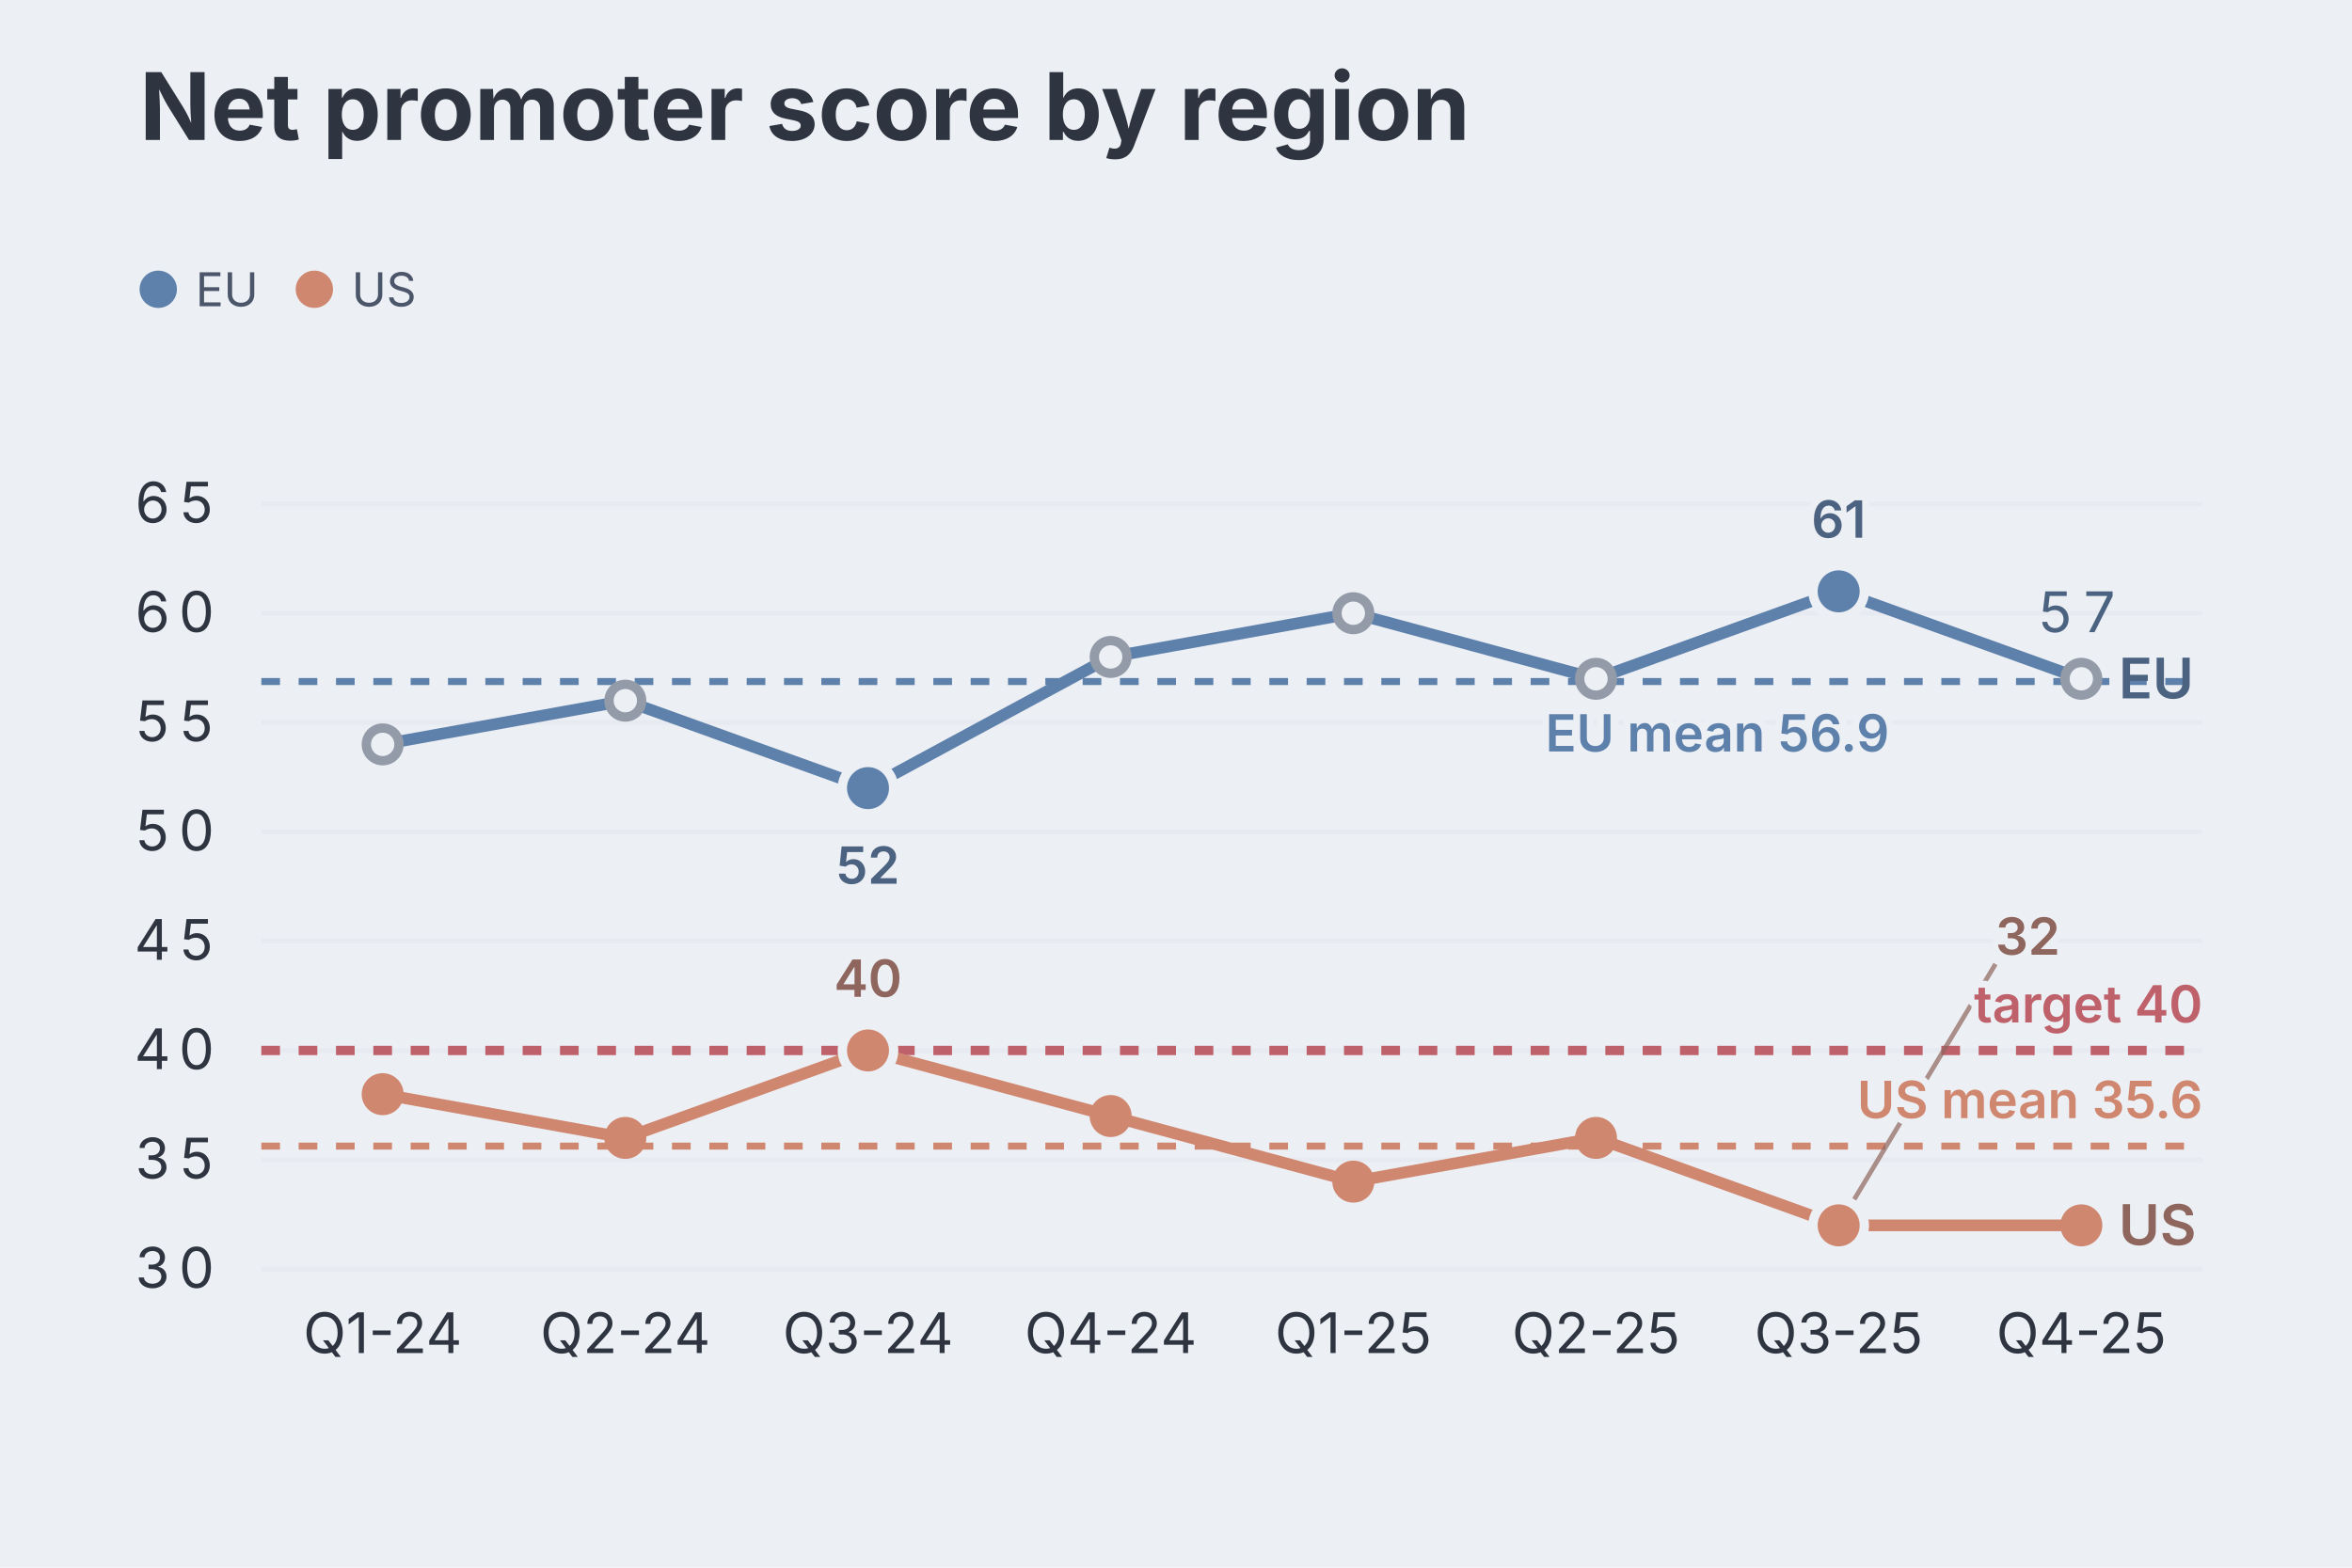
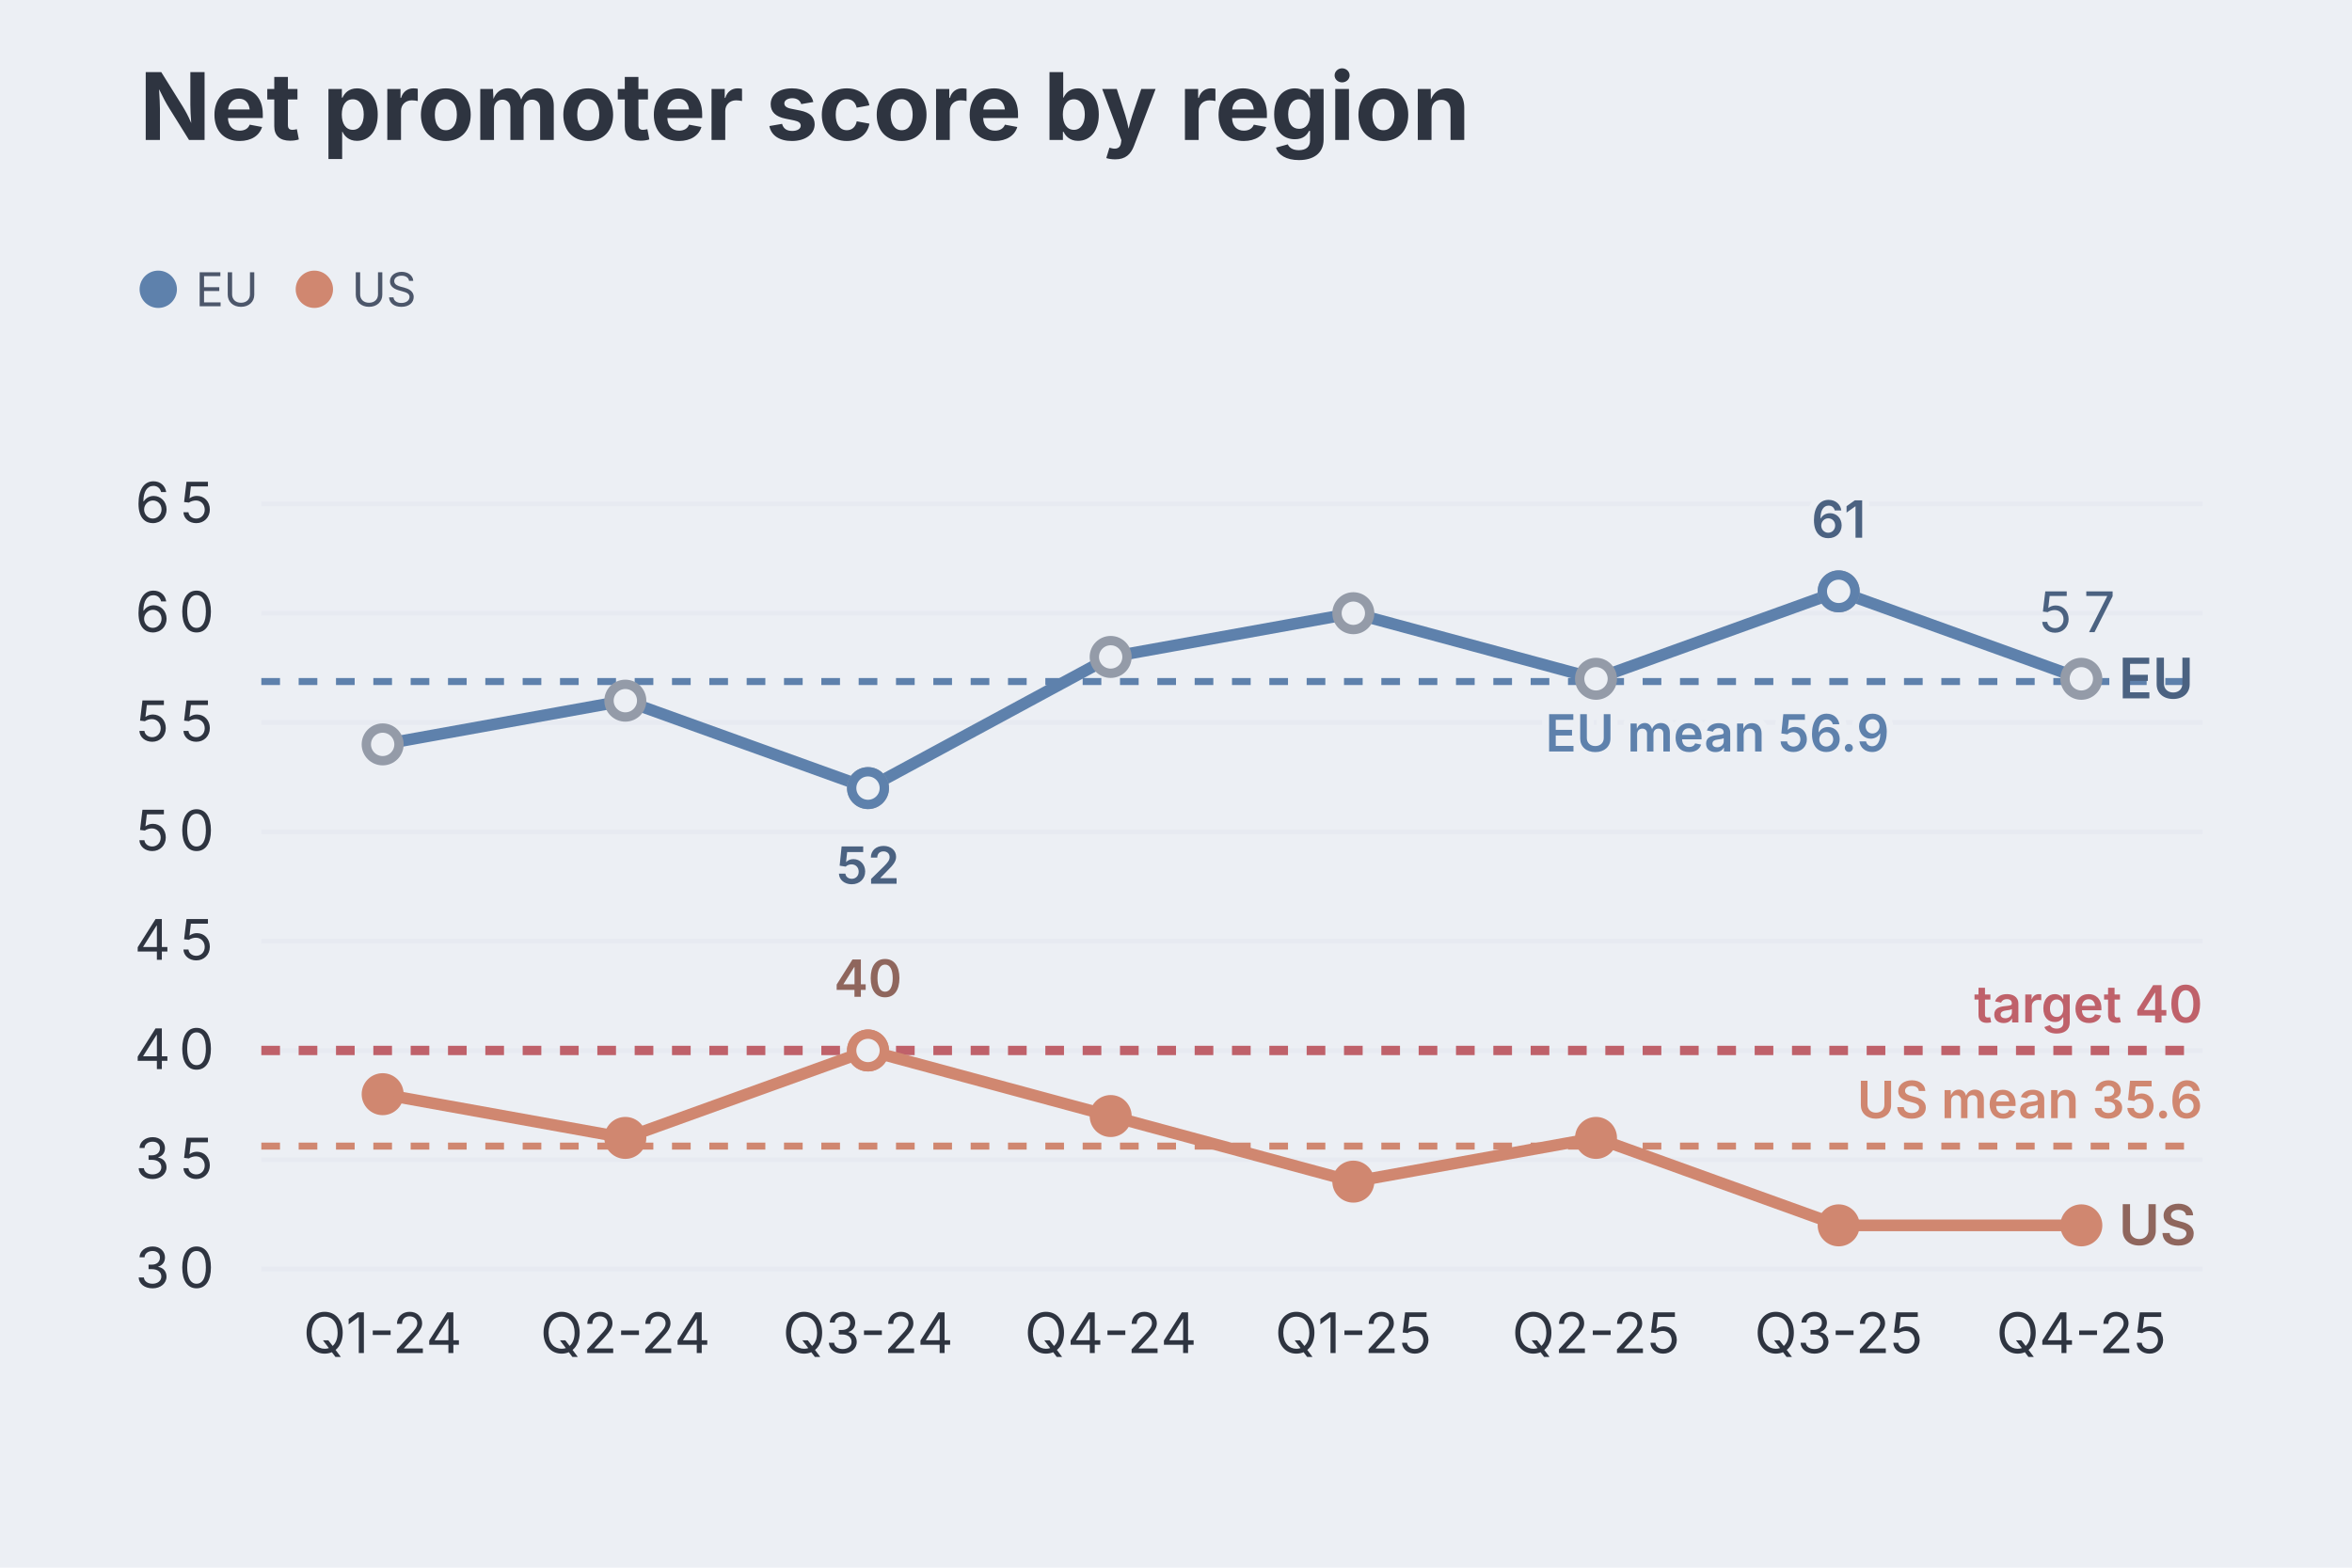
<svg xmlns="http://www.w3.org/2000/svg" aria-describedby="dgmo-desc-0909ccd9" role="img" aria-label="Net promoter score by region — Line diagram" width="504" height="336" viewBox="0 0 504 336" style="background: rgb(236, 239, 244); font-family: Inter, system-ui, Avenir, Helvetica, Arial, sans-serif;">
  <style>@media (hover:hover){svg:has(g.dgmo-series:hover) g.dgmo-series:not(:hover){opacity:0.4}svg:has([data-legend-entry="eu"]:hover) g.dgmo-series:not([data-series-name="EU"]){opacity:0.4}svg:has(g.dgmo-series[data-series-name="EU"]:hover):has([data-legend-entry="eu"]) [data-legend-entry]:not([data-legend-entry="eu"]){opacity:0.4}svg:has([data-legend-entry="us"]:hover) g.dgmo-series:not([data-series-name="US"]){opacity:0.4}svg:has(g.dgmo-series[data-series-name="US"]:hover):has([data-legend-entry="us"]) [data-legend-entry]:not([data-legend-entry="us"]){opacity:0.4}}</style>
  <rect class="dgmo-canvas-bg" x="0" y="0" width="504" height="336" fill="#eceff4" />
  <text class="chart-title" x="29.913" y="30" text-anchor="start" fill="#2e3440" font-size="20" font-weight="bold" style="cursor: default;" data-line-number="1">Net promoter score by region</text>
  <g transform="translate(0,48)">
    <g data-frame-legend="" data-dx="29.912599999999998" transform="translate(29.9126,0)">
      <g class="chart-legend" data-legend-active="series" data-legend-left="0" data-legend-right="67.31">
        <g transform="translate(0,0)" data-legend-group="series">
          <g data-legend-entry="eu" data-series-name="EU">
            <rect x="0" y="0" width="33.45" height="28" fill="transparent" />
            <circle cx="4" cy="14" r="4" fill="#5e81ac" />
            <text x="12" y="14" dominant-baseline="central" font-size="10" fill="#4c566a" font-family="Inter, system-ui, Avenir, Helvetica, Arial, sans-serif">EU</text>
          </g>
          <g data-legend-entry="us" data-series-name="US">
            <rect x="33.45" y="0" width="33.86" height="28" fill="transparent" />
            <circle cx="37.45" cy="14" r="4" fill="#d08770" />
            <text x="45.45" y="14" dominant-baseline="central" font-size="10" fill="#4c566a" font-family="Inter, system-ui, Avenir, Helvetica, Arial, sans-serif">US</text>
          </g>
        </g>
      </g>
    </g>
  </g>
  <line x1="56" x2="472" y1="272" y2="272" stroke="#d8dee9" stroke-opacity="0.25" />
  <text class="dgmo-tick" x="38.248" y="276" text-anchor="middle" fill="#2e3440" font-size="12" font-family="Inter, system-ui, Avenir, Helvetica, Arial, sans-serif" pointer-events="none">
    <tspan x="34.37">3</tspan>
    <tspan x="42.12">0</tspan>
  </text>
  <line x1="56" x2="472" y1="248.571" y2="248.571" stroke="#d8dee9" stroke-opacity="0.25" />
  <text class="dgmo-tick" x="38.248" y="252.571" text-anchor="middle" fill="#2e3440" font-size="12" font-family="Inter, system-ui, Avenir, Helvetica, Arial, sans-serif" pointer-events="none">
    <tspan x="34.37">3</tspan>
    <tspan x="42.12">5</tspan>
  </text>
  <line x1="56" x2="472" y1="225.143" y2="225.143" stroke="#d8dee9" stroke-opacity="0.25" />
  <text class="dgmo-tick" x="38.248" y="229.143" text-anchor="middle" fill="#2e3440" font-size="12" font-family="Inter, system-ui, Avenir, Helvetica, Arial, sans-serif" pointer-events="none">
    <tspan x="34.37">4</tspan>
    <tspan x="42.12">0</tspan>
  </text>
  <line x1="56" x2="472" y1="201.714" y2="201.714" stroke="#d8dee9" stroke-opacity="0.25" />
  <text class="dgmo-tick" x="38.248" y="205.714" text-anchor="middle" fill="#2e3440" font-size="12" font-family="Inter, system-ui, Avenir, Helvetica, Arial, sans-serif" pointer-events="none">
    <tspan x="34.37">4</tspan>
    <tspan x="42.12">5</tspan>
  </text>
  <line x1="56" x2="472" y1="178.286" y2="178.286" stroke="#d8dee9" stroke-opacity="0.25" />
  <text class="dgmo-tick" x="38.248" y="182.286" text-anchor="middle" fill="#2e3440" font-size="12" font-family="Inter, system-ui, Avenir, Helvetica, Arial, sans-serif" pointer-events="none">
    <tspan x="34.37">5</tspan>
    <tspan x="42.12">0</tspan>
  </text>
  <line x1="56" x2="472" y1="154.857" y2="154.857" stroke="#d8dee9" stroke-opacity="0.25" />
  <text class="dgmo-tick" x="38.248" y="158.857" text-anchor="middle" fill="#2e3440" font-size="12" font-family="Inter, system-ui, Avenir, Helvetica, Arial, sans-serif" pointer-events="none">
    <tspan x="34.37">5</tspan>
    <tspan x="42.12">5</tspan>
  </text>
  <line x1="56" x2="472" y1="131.429" y2="131.429" stroke="#d8dee9" stroke-opacity="0.25" />
  <text class="dgmo-tick" x="38.248" y="135.429" text-anchor="middle" fill="#2e3440" font-size="12" font-family="Inter, system-ui, Avenir, Helvetica, Arial, sans-serif" pointer-events="none">
    <tspan x="34.37">6</tspan>
    <tspan x="42.12">0</tspan>
  </text>
  <line x1="56" x2="472" y1="108" y2="108" stroke="#d8dee9" stroke-opacity="0.25" />
  <text class="dgmo-tick" x="38.248" y="112" text-anchor="middle" fill="#2e3440" font-size="12" font-family="Inter, system-ui, Avenir, Helvetica, Arial, sans-serif" pointer-events="none">
    <tspan x="34.37">6</tspan>
    <tspan x="42.12">5</tspan>
  </text>
  <text class="dgmo-tick" fill="#2e3440" font-size="12" font-family="Inter, system-ui, Avenir, Helvetica, Arial, sans-serif" x="82" y="290" text-anchor="middle" pointer-events="none">Q1-24</text>
  <text class="dgmo-tick" fill="#2e3440" font-size="12" font-family="Inter, system-ui, Avenir, Helvetica, Arial, sans-serif" x="134" y="290" text-anchor="middle" pointer-events="none">Q2-24</text>
  <text class="dgmo-tick" fill="#2e3440" font-size="12" font-family="Inter, system-ui, Avenir, Helvetica, Arial, sans-serif" x="186" y="290" text-anchor="middle" pointer-events="none">Q3-24</text>
  <text class="dgmo-tick" fill="#2e3440" font-size="12" font-family="Inter, system-ui, Avenir, Helvetica, Arial, sans-serif" x="238" y="290" text-anchor="middle" pointer-events="none">Q4-24</text>
  <text class="dgmo-tick" fill="#2e3440" font-size="12" font-family="Inter, system-ui, Avenir, Helvetica, Arial, sans-serif" x="290" y="290" text-anchor="middle" pointer-events="none">Q1-25</text>
  <text class="dgmo-tick" fill="#2e3440" font-size="12" font-family="Inter, system-ui, Avenir, Helvetica, Arial, sans-serif" x="342" y="290" text-anchor="middle" pointer-events="none">Q2-25</text>
  <text class="dgmo-tick" fill="#2e3440" font-size="12" font-family="Inter, system-ui, Avenir, Helvetica, Arial, sans-serif" x="394" y="290" text-anchor="middle" pointer-events="none">Q3-25</text>
  <text class="dgmo-tick" fill="#2e3440" font-size="12" font-family="Inter, system-ui, Avenir, Helvetica, Arial, sans-serif" x="446" y="290" text-anchor="middle" pointer-events="none">Q4-25</text>
  <rect class="dgmo-plot-rect" x="56" y="108" width="416" height="164" fill="transparent" />
  <g class="dgmo-overlay dgmo-overlay-mean" data-line-number="2" data-series-name="EU">
    <line x1="56" x2="472" y1="146.071" y2="146.071" stroke="#5e81ac" stroke-width="1.5" stroke-dasharray="4 4" />
  </g>
  <g class="dgmo-overlay dgmo-overlay-mean" data-line-number="2" data-series-name="US">
    <line x1="56" x2="472" y1="245.643" y2="245.643" stroke="#d08770" stroke-width="1.5" stroke-dasharray="4 4" />
  </g>
  <g class="dgmo-overlay dgmo-overlay-target" data-line-number="3">
    <line x1="56" x2="472" y1="225.143" y2="225.143" stroke="#bf616a" stroke-width="2" stroke-dasharray="4 4" />
  </g>
  <g class="dgmo-series" data-series-index="0" data-series-name="EU" data-axis="left" data-color="#5e81ac" data-line-number="5">
    <path class="dgmo-series-line" d="M82,159.543L134,150.171L186,168.914L238,140.8L290,131.429L342,145.486L394,126.743L446,145.486" fill="none" stroke="#5e81ac" stroke-width="2.5" stroke-linejoin="round" stroke-linecap="round" />
    <path class="dgmo-series-hit" d="M82,159.543L134,150.171L186,168.914L238,140.8L290,131.429L342,145.486L394,126.743L446,145.486" fill="none" stroke="transparent" stroke-width="16" stroke-linejoin="round" stroke-linecap="round" />
    <circle class="dgmo-pt" data-series-index="0" data-series-name="EU" data-color="#5e81ac" data-x-index="0" data-x-label="Q1-24" data-value="54" data-line-number="8" cx="82" cy="159.543" r="3.5" fill="#eceff4" stroke="#949ba8" stroke-width="2" />
    <circle class="dgmo-pt" data-series-index="0" data-series-name="EU" data-color="#5e81ac" data-x-index="1" data-x-label="Q2-24" data-value="56" data-line-number="9" cx="134" cy="150.171" r="3.5" fill="#eceff4" stroke="#949ba8" stroke-width="2" />
    <circle class="dgmo-pt" data-series-index="0" data-series-name="EU" data-color="#5e81ac" data-x-index="2" data-x-label="Q3-24" data-value="52" data-line-number="10" cx="186" cy="168.914" r="3.5" fill="#eceff4" stroke="#949ba8" stroke-width="2" />
    <circle class="dgmo-pt" data-series-index="0" data-series-name="EU" data-color="#5e81ac" data-x-index="3" data-x-label="Q4-24" data-value="58" data-line-number="11" cx="238" cy="140.8" r="3.5" fill="#eceff4" stroke="#949ba8" stroke-width="2" />
    <circle class="dgmo-pt" data-series-index="0" data-series-name="EU" data-color="#5e81ac" data-x-index="4" data-x-label="Q1-25" data-value="60" data-line-number="12" cx="290" cy="131.429" r="3.5" fill="#eceff4" stroke="#949ba8" stroke-width="2" />
    <circle class="dgmo-pt" data-series-index="0" data-series-name="EU" data-color="#5e81ac" data-x-index="5" data-x-label="Q2-25" data-value="57" data-line-number="13" cx="342" cy="145.486" r="3.5" fill="#eceff4" stroke="#949ba8" stroke-width="2" />
    <circle class="dgmo-pt" data-series-index="0" data-series-name="EU" data-color="#5e81ac" data-x-index="6" data-x-label="Q3-25" data-value="61" data-line-number="14" cx="394" cy="126.743" r="3.5" fill="#eceff4" stroke="#949ba8" stroke-width="2" />
    <circle class="dgmo-pt" data-series-index="0" data-series-name="EU" data-color="#5e81ac" data-x-index="7" data-x-label="Q4-25" data-value="57" data-line-number="15" cx="446" cy="145.486" r="3.5" fill="#eceff4" stroke="#949ba8" stroke-width="2" />
  </g>
  <g class="dgmo-series" data-series-index="1" data-series-name="US" data-axis="left" data-color="#d08770" data-line-number="6">
    <path class="dgmo-series-line" d="M82,234.514L134,243.886L186,225.143L238,239.2L290,253.257L342,243.886L394,262.629L446,262.629" fill="none" stroke="#d08770" stroke-width="2.5" stroke-linejoin="round" stroke-linecap="round" />
    <path class="dgmo-series-hit" d="M82,234.514L134,243.886L186,225.143L238,239.2L290,253.257L342,243.886L394,262.629L446,262.629" fill="none" stroke="transparent" stroke-width="16" stroke-linejoin="round" stroke-linecap="round" />
    <circle class="dgmo-pt" data-series-index="1" data-series-name="US" data-color="#d08770" data-x-index="0" data-x-label="Q1-24" data-value="38" data-line-number="8" cx="82" cy="234.514" r="3.5" fill="#d08770" stroke="#d08770" stroke-width="2" />
    <circle class="dgmo-pt" data-series-index="1" data-series-name="US" data-color="#d08770" data-x-index="1" data-x-label="Q2-24" data-value="36" data-line-number="9" cx="134" cy="243.886" r="3.5" fill="#d08770" stroke="#d08770" stroke-width="2" />
    <circle class="dgmo-pt" data-series-index="1" data-series-name="US" data-color="#d08770" data-x-index="2" data-x-label="Q3-24" data-value="40" data-line-number="10" cx="186" cy="225.143" r="3.5" fill="#d08770" stroke="#d08770" stroke-width="2" />
    <circle class="dgmo-pt" data-series-index="1" data-series-name="US" data-color="#d08770" data-x-index="3" data-x-label="Q4-24" data-value="37" data-line-number="11" cx="238" cy="239.2" r="3.5" fill="#d08770" stroke="#d08770" stroke-width="2" />
    <circle class="dgmo-pt" data-series-index="1" data-series-name="US" data-color="#d08770" data-x-index="4" data-x-label="Q1-25" data-value="34" data-line-number="12" cx="290" cy="253.257" r="3.5" fill="#d08770" stroke="#d08770" stroke-width="2" />
    <circle class="dgmo-pt" data-series-index="1" data-series-name="US" data-color="#d08770" data-x-index="5" data-x-label="Q2-25" data-value="36" data-line-number="13" cx="342" cy="243.886" r="3.5" fill="#d08770" stroke="#d08770" stroke-width="2" />
    <circle class="dgmo-pt" data-series-index="1" data-series-name="US" data-color="#d08770" data-x-index="6" data-x-label="Q3-25" data-value="32" data-line-number="14" cx="394" cy="262.629" r="3.5" fill="#d08770" stroke="#d08770" stroke-width="2" />
    <circle class="dgmo-pt" data-series-index="1" data-series-name="US" data-color="#d08770" data-x-index="7" data-x-label="Q4-25" data-value="32" data-line-number="15" cx="446" cy="262.629" r="3.5" fill="#d08770" stroke="#d08770" stroke-width="2" />
  </g>
  <text class="dgmo-series-end-label" data-series-name="EU" x="454" y="149.686" text-anchor="start" fill="#4b6281" font-size="12" font-weight="600" font-family="Inter, system-ui, Avenir, Helvetica, Arial, sans-serif" pointer-events="none">EU</text>
  <text class="dgmo-series-end-label" data-series-name="US" x="454" y="266.829" text-anchor="start" fill="#8f665d" font-size="12" font-weight="600" font-family="Inter, system-ui, Avenir, Helvetica, Arial, sans-serif" pointer-events="none">US</text>
  <g class="dgmo-overlay dgmo-overlay-extremes" data-line-number="10" data-series-name="EU" pointer-events="none">
-     <circle class="dgmo-extreme-low" cx="186" cy="168.914" r="5.5" fill="#5e81ac" stroke="#eceff4" stroke-width="2" />
+     <circle class="dgmo-extreme-low" cx="186" cy="168.914" r="3.5" fill="#eceff4" stroke="#5e81ac" stroke-width="2" />
  </g>
  <g class="dgmo-overlay dgmo-overlay-extremes" data-line-number="14" data-series-name="EU" pointer-events="none">
-     <circle class="dgmo-extreme-high" cx="394" cy="126.743" r="5.5" fill="#5e81ac" stroke="#eceff4" stroke-width="2" />
+     <circle class="dgmo-extreme-high" cx="394" cy="126.743" r="3.5" fill="#eceff4" stroke="#5e81ac" stroke-width="2" />
  </g>
  <g class="dgmo-overlay dgmo-overlay-extremes" data-line-number="10" data-series-name="US" pointer-events="none">
-     <circle class="dgmo-extreme-high" cx="186" cy="225.143" r="5.5" fill="#d08770" stroke="#eceff4" stroke-width="2" />
-   </g>
-   <g class="dgmo-overlay dgmo-overlay-extremes" data-line-number="14" data-series-name="US" pointer-events="none">
-     <circle class="dgmo-extreme-low" cx="394" cy="262.629" r="5.5" fill="#d08770" stroke="#eceff4" stroke-width="2" />
+     <circle class="dgmo-extreme-high" cx="186" cy="225.143" r="3.5" fill="#eceff4" stroke="#d08770" stroke-width="2" />
  </g>
  <text class="dgmo-overlay-label dgmo-overlay-extremes-label" data-line-number="10" data-series-name="EU" x="186" y="189.414" text-anchor="middle" fill="#4b6281" font-size="11" font-weight="600" font-family="Inter, system-ui, Avenir, Helvetica, Arial, sans-serif" stroke="#eceff4" stroke-width="3" stroke-linejoin="round" paint-order="stroke" pointer-events="none">52</text>
  <text class="dgmo-overlay-label dgmo-overlay-extremes-label" data-line-number="14" data-series-name="EU" x="394" y="115.243" text-anchor="middle" fill="#4b6281" font-size="11" font-weight="600" font-family="Inter, system-ui, Avenir, Helvetica, Arial, sans-serif" stroke="#eceff4" stroke-width="3" stroke-linejoin="round" paint-order="stroke" pointer-events="none">61</text>
  <text class="dgmo-overlay-label dgmo-overlay-extremes-label" data-line-number="10" data-series-name="US" x="186" y="213.643" text-anchor="middle" fill="#8f665d" font-size="11" font-weight="600" font-family="Inter, system-ui, Avenir, Helvetica, Arial, sans-serif" stroke="#eceff4" stroke-width="3" stroke-linejoin="round" paint-order="stroke" pointer-events="none">40</text>
-   <line class="dgmo-overlay-leader" data-line-number="14" data-series-name="US" x1="397.344" y1="257.055" x2="427.6" y2="206.629" stroke="#8f665d" stroke-width="1" stroke-opacity="0.7" />
-   <text class="dgmo-overlay-label dgmo-overlay-extremes-label" data-line-number="14" data-series-name="US" x="427.6" y="204.629" text-anchor="start" fill="#8f665d" font-size="11" font-weight="600" font-family="Inter, system-ui, Avenir, Helvetica, Arial, sans-serif" stroke="#eceff4" stroke-width="3" stroke-linejoin="round" paint-order="stroke" pointer-events="none">32</text>
  <text class="dgmo-overlay-label dgmo-overlay-mean-label" data-line-number="2" data-series-name="EU" x="368" y="161.071" text-anchor="middle" fill="#5e81ac" font-size="11" font-weight="600" font-family="Inter, system-ui, Avenir, Helvetica, Arial, sans-serif" stroke="#eceff4" stroke-width="3" stroke-linejoin="round" paint-order="stroke" pointer-events="none">EU mean 56.9</text>
  <text class="dgmo-overlay-label dgmo-overlay-target-label" data-line-number="3" x="472" y="219.143" text-anchor="end" fill="#bf616a" font-size="11" font-weight="600" font-family="Inter, system-ui, Avenir, Helvetica, Arial, sans-serif" stroke="#eceff4" stroke-width="3" stroke-linejoin="round" paint-order="stroke" pointer-events="none">target 40</text>
  <text class="dgmo-overlay-label dgmo-overlay-mean-label" data-line-number="2" data-series-name="US" x="472" y="239.643" text-anchor="end" fill="#d08770" font-size="11" font-weight="600" font-family="Inter, system-ui, Avenir, Helvetica, Arial, sans-serif" stroke="#eceff4" stroke-width="3" stroke-linejoin="round" paint-order="stroke" pointer-events="none">US mean 35.6</text>
  <text x="446" y="135.486" text-anchor="middle" fill="#4b6281" font-size="12" font-family="Inter, system-ui, Avenir, Helvetica, Arial, sans-serif" data-series-name="EU" pointer-events="none">
    <tspan x="442.12">5</tspan>
    <tspan x="449.88">7</tspan>
  </text>
</svg>
